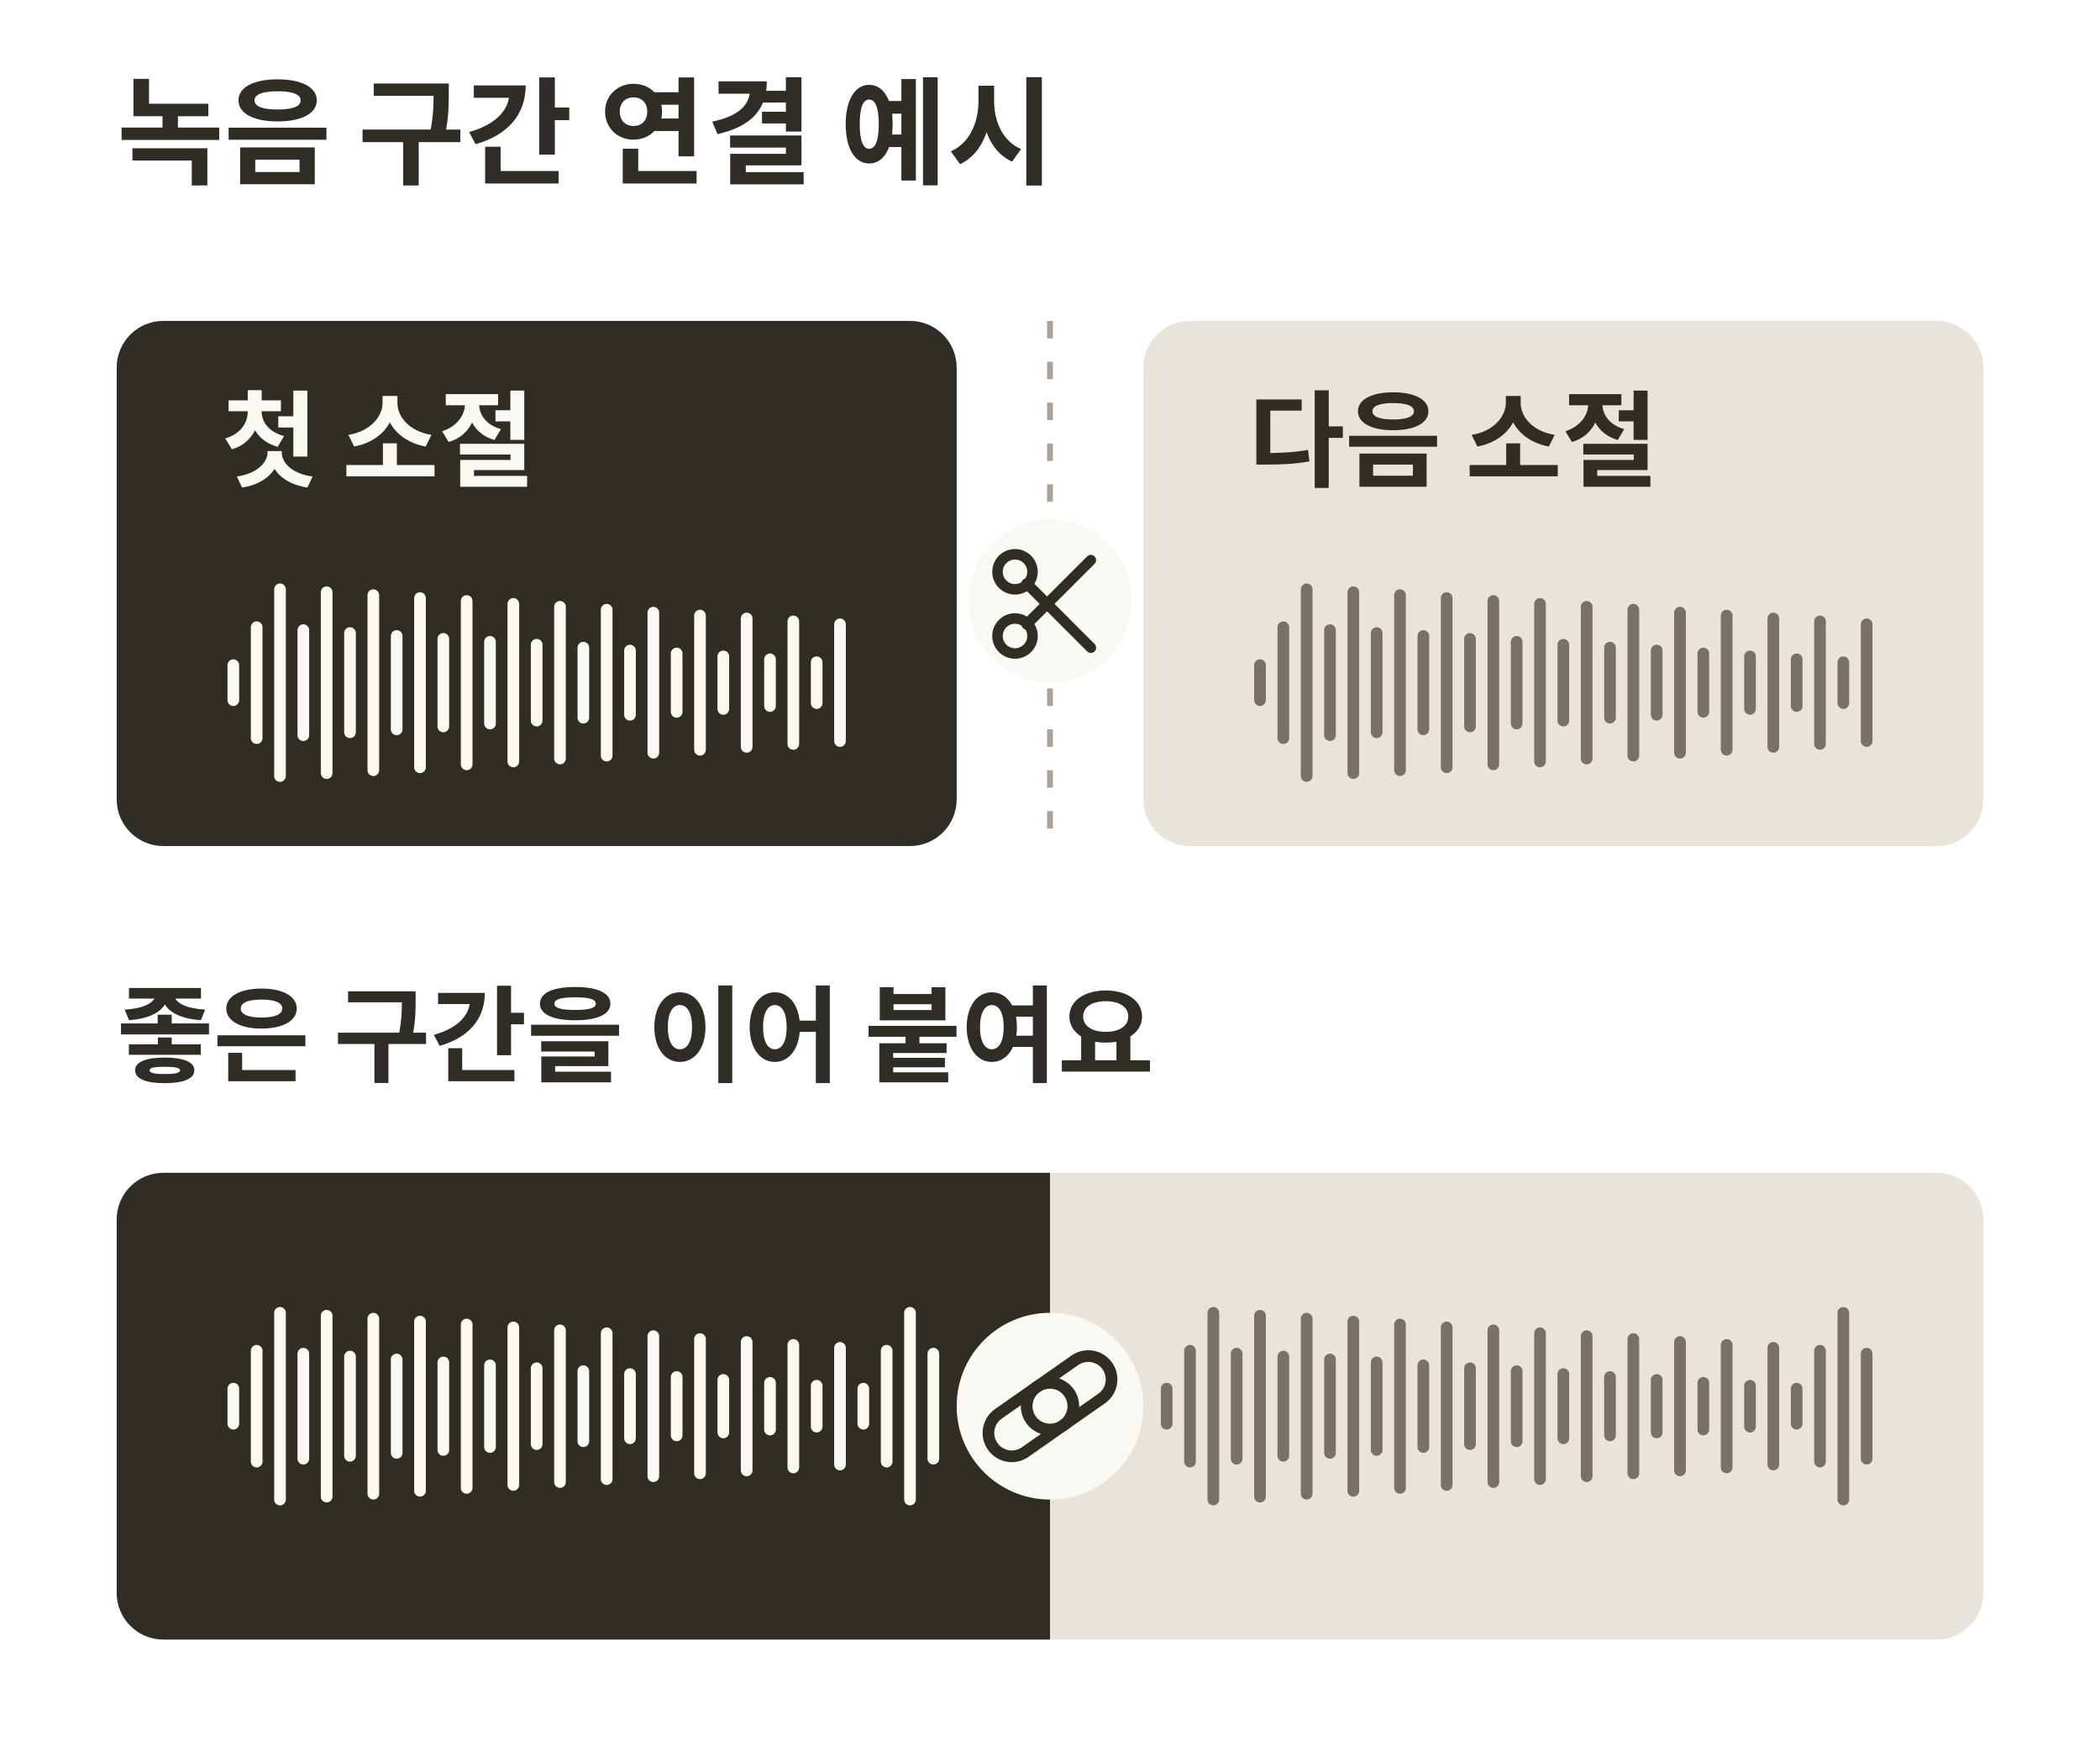
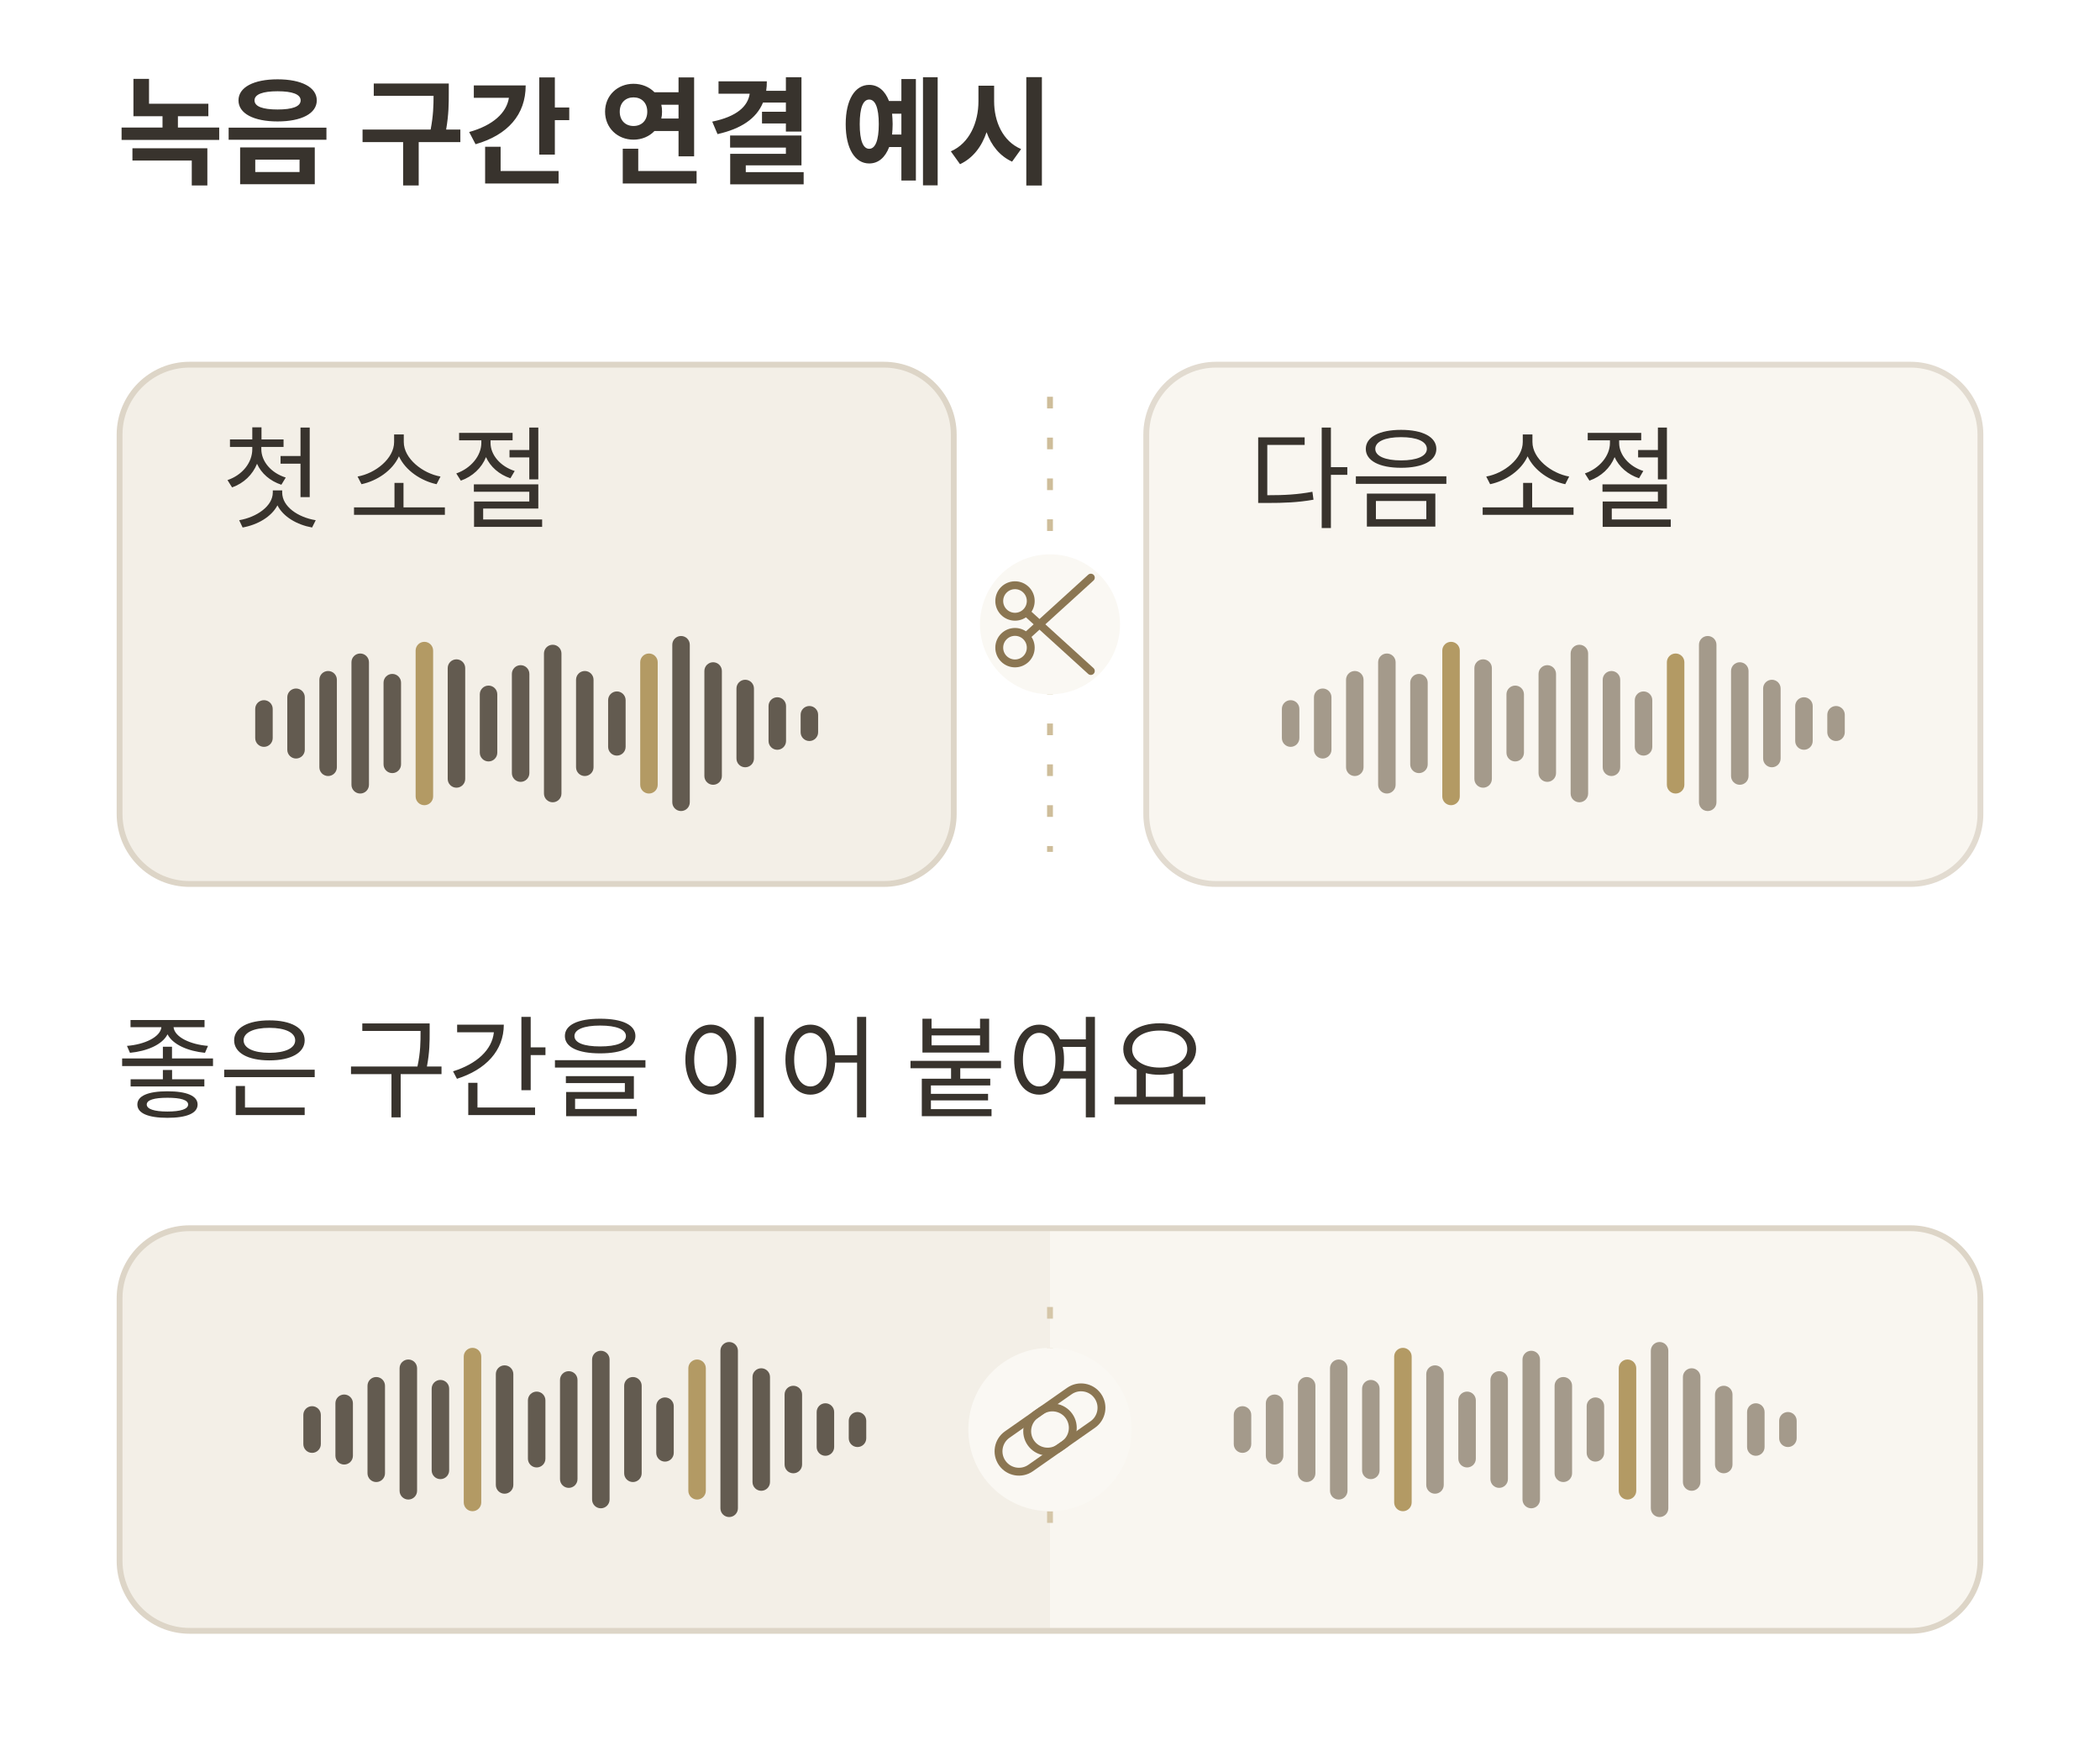
- <svg xmlns="http://www.w3.org/2000/svg" viewBox="0 0 360 300" font-family="Pretendard, Arial, sans-serif">
-   <text x="20" y="30" font-size="20" fill="#302d27" font-weight="600">녹음 구간 연결 예시</text>
-   <rect x="20" y="55" width="144" height="90" rx="8" fill="#302d27" />
-   <rect x="196" y="55" width="144" height="90" rx="8" fill="#e8e4db" />
-   <text x="38" y="82" font-size="18" fill="#faf8f2" font-weight="600">첫 소절</text>
-   <text x="214" y="82" font-size="18" fill="#302d27" font-weight="600">다음 소절</text>
-   <path d="M40 114.0v6" stroke="#faf8f2" stroke-width="2" stroke-linecap="round" />
-   <path d="M44 107.5v19" stroke="#faf8f2" stroke-width="2" stroke-linecap="round" />
-   <path d="M48 101.0v32" stroke="#faf8f2" stroke-width="2" stroke-linecap="round" />
-   <path d="M52 108.0v18" stroke="#faf8f2" stroke-width="2" stroke-linecap="round" />
-   <path d="M56 101.5v31" stroke="#faf8f2" stroke-width="2" stroke-linecap="round" />
-   <path d="M60 108.5v17" stroke="#faf8f2" stroke-width="2" stroke-linecap="round" />
-   <path d="M64 102.0v30" stroke="#faf8f2" stroke-width="2" stroke-linecap="round" />
-   <path d="M68 109.0v16" stroke="#faf8f2" stroke-width="2" stroke-linecap="round" />
-   <path d="M72 102.5v29" stroke="#faf8f2" stroke-width="2" stroke-linecap="round" />
-   <path d="M76 109.5v15" stroke="#faf8f2" stroke-width="2" stroke-linecap="round" />
-   <path d="M80 103.0v28" stroke="#faf8f2" stroke-width="2" stroke-linecap="round" />
-   <path d="M84 110.0v14" stroke="#faf8f2" stroke-width="2" stroke-linecap="round" />
-   <path d="M88 103.5v27" stroke="#faf8f2" stroke-width="2" stroke-linecap="round" />
-   <path d="M92 110.5v13" stroke="#faf8f2" stroke-width="2" stroke-linecap="round" />
-   <path d="M96 104.0v26" stroke="#faf8f2" stroke-width="2" stroke-linecap="round" />
-   <path d="M100 111.0v12" stroke="#faf8f2" stroke-width="2" stroke-linecap="round" />
-   <path d="M104 104.5v25" stroke="#faf8f2" stroke-width="2" stroke-linecap="round" />
-   <path d="M108 111.5v11" stroke="#faf8f2" stroke-width="2" stroke-linecap="round" />
-   <path d="M112 105.0v24" stroke="#faf8f2" stroke-width="2" stroke-linecap="round" />
-   <path d="M116 112.0v10" stroke="#faf8f2" stroke-width="2" stroke-linecap="round" />
-   <path d="M120 105.5v23" stroke="#faf8f2" stroke-width="2" stroke-linecap="round" />
-   <path d="M124 112.5v9" stroke="#faf8f2" stroke-width="2" stroke-linecap="round" />
-   <path d="M128 106.0v22" stroke="#faf8f2" stroke-width="2" stroke-linecap="round" />
-   <path d="M132 113.0v8" stroke="#faf8f2" stroke-width="2" stroke-linecap="round" />
-   <path d="M136 106.5v21" stroke="#faf8f2" stroke-width="2" stroke-linecap="round" />
-   <path d="M140 113.5v7" stroke="#faf8f2" stroke-width="2" stroke-linecap="round" />
-   <path d="M144 107.0v20" stroke="#faf8f2" stroke-width="2" stroke-linecap="round" />
-   <path d="M216 114.0v6" stroke="#777168" stroke-width="2" stroke-linecap="round" />
-   <path d="M220 107.5v19" stroke="#777168" stroke-width="2" stroke-linecap="round" />
-   <path d="M224 101.0v32" stroke="#777168" stroke-width="2" stroke-linecap="round" />
-   <path d="M228 108.0v18" stroke="#777168" stroke-width="2" stroke-linecap="round" />
-   <path d="M232 101.5v31" stroke="#777168" stroke-width="2" stroke-linecap="round" />
-   <path d="M236 108.5v17" stroke="#777168" stroke-width="2" stroke-linecap="round" />
-   <path d="M240 102.0v30" stroke="#777168" stroke-width="2" stroke-linecap="round" />
-   <path d="M244 109.0v16" stroke="#777168" stroke-width="2" stroke-linecap="round" />
-   <path d="M248 102.5v29" stroke="#777168" stroke-width="2" stroke-linecap="round" />
-   <path d="M252 109.5v15" stroke="#777168" stroke-width="2" stroke-linecap="round" />
-   <path d="M256 103.0v28" stroke="#777168" stroke-width="2" stroke-linecap="round" />
-   <path d="M260 110.0v14" stroke="#777168" stroke-width="2" stroke-linecap="round" />
-   <path d="M264 103.5v27" stroke="#777168" stroke-width="2" stroke-linecap="round" />
-   <path d="M268 110.5v13" stroke="#777168" stroke-width="2" stroke-linecap="round" />
-   <path d="M272 104.0v26" stroke="#777168" stroke-width="2" stroke-linecap="round" />
-   <path d="M276 111.0v12" stroke="#777168" stroke-width="2" stroke-linecap="round" />
-   <path d="M280 104.5v25" stroke="#777168" stroke-width="2" stroke-linecap="round" />
-   <path d="M284 111.5v11" stroke="#777168" stroke-width="2" stroke-linecap="round" />
-   <path d="M288 105.0v24" stroke="#777168" stroke-width="2" stroke-linecap="round" />
-   <path d="M292 112.0v10" stroke="#777168" stroke-width="2" stroke-linecap="round" />
-   <path d="M296 105.5v23" stroke="#777168" stroke-width="2" stroke-linecap="round" />
-   <path d="M300 112.5v9" stroke="#777168" stroke-width="2" stroke-linecap="round" />
-   <path d="M304 106.0v22" stroke="#777168" stroke-width="2" stroke-linecap="round" />
-   <path d="M308 113.0v8" stroke="#777168" stroke-width="2" stroke-linecap="round" />
-   <path d="M312 106.5v21" stroke="#777168" stroke-width="2" stroke-linecap="round" />
-   <path d="M316 113.5v7" stroke="#777168" stroke-width="2" stroke-linecap="round" />
-   <path d="M320 107.0v20" stroke="#777168" stroke-width="2" stroke-linecap="round" />
-   <path d="M180 55v90" stroke="#aaa398" stroke-dasharray="3 4" />
-   <circle cx="180" cy="103" r="14" fill="#faf8f2" />
-   <g fill="none" stroke="#302d27" stroke-width="1.8" stroke-linecap="round">
-     <circle cx="174" cy="98" r="3" />
-     <circle cx="174" cy="109" r="3" />
-     <path d="m176 100 11 11m-11-4 11-11" />
+ <svg xmlns="http://www.w3.org/2000/svg" viewBox="0 0 360 300" font-family="Pretendard Variable, Pretendard, Arial, sans-serif">
+   <text x="20" y="30" font-size="20" font-weight="600" fill="#38332d">녹음 구간 연결 예시</text>
+   <rect x="20.5" y="62.5" width="143" height="89" rx="12" fill="#f3efe7" stroke="#ddd5c7" />
+   <rect x="196.5" y="62.5" width="143" height="89" rx="12" fill="#f9f6f0" stroke="#e2dbd0" />
+   <text x="38" y="89" font-size="19" font-weight="500" fill="#38332d">첫 소절</text>
+   <text x="214" y="89" font-size="19" font-weight="500" fill="#38332d">다음 소절</text>
+   <rect x="43.75" y="120.0" width="3" height="8" rx="1.5" fill="#635b50" />
+   <rect x="49.25" y="118.0" width="3" height="12" rx="1.5" fill="#635b50" />
+   <rect x="54.75" y="115.0" width="3" height="18" rx="1.5" fill="#635b50" />
+   <rect x="60.25" y="112.0" width="3" height="24" rx="1.5" fill="#635b50" />
+   <rect x="65.75" y="115.5" width="3" height="17" rx="1.5" fill="#635b50" />
+   <rect x="71.25" y="110.0" width="3" height="28" rx="1.5" fill="#b39a64" />
+   <rect x="76.75" y="113.0" width="3" height="22" rx="1.5" fill="#635b50" />
+   <rect x="82.25" y="117.5" width="3" height="13" rx="1.5" fill="#635b50" />
+   <rect x="87.75" y="114.0" width="3" height="20" rx="1.5" fill="#635b50" />
+   <rect x="93.25" y="110.5" width="3" height="27" rx="1.5" fill="#635b50" />
+   <rect x="98.75" y="115.0" width="3" height="18" rx="1.5" fill="#635b50" />
+   <rect x="104.25" y="118.5" width="3" height="11" rx="1.5" fill="#635b50" />
+   <rect x="109.75" y="112.0" width="3" height="24" rx="1.5" fill="#b39a64" />
+   <rect x="115.25" y="109.0" width="3" height="30" rx="1.5" fill="#635b50" />
+   <rect x="120.75" y="113.5" width="3" height="21" rx="1.5" fill="#635b50" />
+   <rect x="126.25" y="116.5" width="3" height="15" rx="1.5" fill="#635b50" />
+   <rect x="131.75" y="119.5" width="3" height="9" rx="1.5" fill="#635b50" />
+   <rect x="137.25" y="121.0" width="3" height="6" rx="1.5" fill="#635b50" />
+   <rect x="219.75" y="120.0" width="3" height="8" rx="1.5" fill="#a49a8b" />
+   <rect x="225.25" y="118.0" width="3" height="12" rx="1.5" fill="#a49a8b" />
+   <rect x="230.75" y="115.0" width="3" height="18" rx="1.5" fill="#a49a8b" />
+   <rect x="236.25" y="112.0" width="3" height="24" rx="1.5" fill="#a49a8b" />
+   <rect x="241.75" y="115.5" width="3" height="17" rx="1.5" fill="#a49a8b" />
+   <rect x="247.25" y="110.0" width="3" height="28" rx="1.5" fill="#b39a64" />
+   <rect x="252.75" y="113.0" width="3" height="22" rx="1.5" fill="#a49a8b" />
+   <rect x="258.25" y="117.5" width="3" height="13" rx="1.5" fill="#a49a8b" />
+   <rect x="263.75" y="114.0" width="3" height="20" rx="1.5" fill="#a49a8b" />
+   <rect x="269.25" y="110.5" width="3" height="27" rx="1.5" fill="#a49a8b" />
+   <rect x="274.75" y="115.0" width="3" height="18" rx="1.5" fill="#a49a8b" />
+   <rect x="280.25" y="118.5" width="3" height="11" rx="1.5" fill="#a49a8b" />
+   <rect x="285.75" y="112.0" width="3" height="24" rx="1.5" fill="#b39a64" />
+   <rect x="291.25" y="109.0" width="3" height="30" rx="1.5" fill="#a49a8b" />
+   <rect x="296.75" y="113.5" width="3" height="21" rx="1.5" fill="#a49a8b" />
+   <rect x="302.25" y="116.5" width="3" height="15" rx="1.5" fill="#a49a8b" />
+   <rect x="307.75" y="119.5" width="3" height="9" rx="1.5" fill="#a49a8b" />
+   <rect x="313.25" y="121.0" width="3" height="6" rx="1.5" fill="#a49a8b" />
+   <path d="M180 68v78" stroke="#b39a64" stroke-width="1" stroke-dasharray="2 5" opacity=".65" />
+   <circle cx="180" cy="107" r="12" fill="#faf8f3" />
+   <g fill="none" stroke="#8b7652" stroke-width="1.35" stroke-linecap="round" stroke-linejoin="round">
+     <circle cx="174" cy="103" r="2.7" />
+     <circle cx="174" cy="111" r="2.7" />
+     <path d="m176 105 11 10m-11-6 11-10" />
  </g>
-   <text x="20" y="184" font-size="18" fill="#302d27" font-weight="600">좋은 구간을 이어 붙여요</text>
+   <text x="20" y="190" font-size="19" font-weight="500" fill="#38332d">좋은 구간을 이어 붙여요</text>
  <defs>
    <clipPath id="joined">
-       <rect x="20" y="201" width="320" height="80" rx="8" />
+       <rect x="20.5" y="210.5" width="319" height="69" rx="12" />
    </clipPath>
  </defs>
  <g clip-path="url(#joined)">
-     <rect x="20" y="201" width="160" height="80" fill="#302d27" />
-     <rect x="180" y="201" width="160" height="80" fill="#e8e4db" />
+     <rect x="20.5" y="210.5" width="159.5" height="69" fill="#f3efe7" />
+     <rect x="180" y="210.5" width="159.5" height="69" fill="#f9f6f0" />
  </g>
-   <path d="M40 238.0v6" stroke="#faf8f2" stroke-width="2" stroke-linecap="round" />
-   <path d="M44 231.5v19" stroke="#faf8f2" stroke-width="2" stroke-linecap="round" />
-   <path d="M48 225.0v32" stroke="#faf8f2" stroke-width="2" stroke-linecap="round" />
-   <path d="M52 232.0v18" stroke="#faf8f2" stroke-width="2" stroke-linecap="round" />
-   <path d="M56 225.5v31" stroke="#faf8f2" stroke-width="2" stroke-linecap="round" />
-   <path d="M60 232.5v17" stroke="#faf8f2" stroke-width="2" stroke-linecap="round" />
-   <path d="M64 226.0v30" stroke="#faf8f2" stroke-width="2" stroke-linecap="round" />
-   <path d="M68 233.0v16" stroke="#faf8f2" stroke-width="2" stroke-linecap="round" />
-   <path d="M72 226.5v29" stroke="#faf8f2" stroke-width="2" stroke-linecap="round" />
-   <path d="M76 233.5v15" stroke="#faf8f2" stroke-width="2" stroke-linecap="round" />
-   <path d="M80 227.0v28" stroke="#faf8f2" stroke-width="2" stroke-linecap="round" />
-   <path d="M84 234.0v14" stroke="#faf8f2" stroke-width="2" stroke-linecap="round" />
-   <path d="M88 227.5v27" stroke="#faf8f2" stroke-width="2" stroke-linecap="round" />
-   <path d="M92 234.5v13" stroke="#faf8f2" stroke-width="2" stroke-linecap="round" />
-   <path d="M96 228.0v26" stroke="#faf8f2" stroke-width="2" stroke-linecap="round" />
-   <path d="M100 235.0v12" stroke="#faf8f2" stroke-width="2" stroke-linecap="round" />
-   <path d="M104 228.5v25" stroke="#faf8f2" stroke-width="2" stroke-linecap="round" />
-   <path d="M108 235.5v11" stroke="#faf8f2" stroke-width="2" stroke-linecap="round" />
-   <path d="M112 229.0v24" stroke="#faf8f2" stroke-width="2" stroke-linecap="round" />
-   <path d="M116 236.0v10" stroke="#faf8f2" stroke-width="2" stroke-linecap="round" />
-   <path d="M120 229.5v23" stroke="#faf8f2" stroke-width="2" stroke-linecap="round" />
-   <path d="M124 236.5v9" stroke="#faf8f2" stroke-width="2" stroke-linecap="round" />
-   <path d="M128 230.0v22" stroke="#faf8f2" stroke-width="2" stroke-linecap="round" />
-   <path d="M132 237.0v8" stroke="#faf8f2" stroke-width="2" stroke-linecap="round" />
-   <path d="M136 230.5v21" stroke="#faf8f2" stroke-width="2" stroke-linecap="round" />
-   <path d="M140 237.5v7" stroke="#faf8f2" stroke-width="2" stroke-linecap="round" />
-   <path d="M144 231.0v20" stroke="#faf8f2" stroke-width="2" stroke-linecap="round" />
-   <path d="M148 238.0v6" stroke="#faf8f2" stroke-width="2" stroke-linecap="round" />
-   <path d="M152 231.5v19" stroke="#faf8f2" stroke-width="2" stroke-linecap="round" />
-   <path d="M156 225.0v32" stroke="#faf8f2" stroke-width="2" stroke-linecap="round" />
-   <path d="M160 232.0v18" stroke="#faf8f2" stroke-width="2" stroke-linecap="round" />
-   <path d="M200 238.0v6" stroke="#777168" stroke-width="2" stroke-linecap="round" />
-   <path d="M204 231.5v19" stroke="#777168" stroke-width="2" stroke-linecap="round" />
-   <path d="M208 225.0v32" stroke="#777168" stroke-width="2" stroke-linecap="round" />
-   <path d="M212 232.0v18" stroke="#777168" stroke-width="2" stroke-linecap="round" />
-   <path d="M216 225.5v31" stroke="#777168" stroke-width="2" stroke-linecap="round" />
-   <path d="M220 232.5v17" stroke="#777168" stroke-width="2" stroke-linecap="round" />
-   <path d="M224 226.0v30" stroke="#777168" stroke-width="2" stroke-linecap="round" />
-   <path d="M228 233.0v16" stroke="#777168" stroke-width="2" stroke-linecap="round" />
-   <path d="M232 226.5v29" stroke="#777168" stroke-width="2" stroke-linecap="round" />
-   <path d="M236 233.5v15" stroke="#777168" stroke-width="2" stroke-linecap="round" />
-   <path d="M240 227.0v28" stroke="#777168" stroke-width="2" stroke-linecap="round" />
-   <path d="M244 234.0v14" stroke="#777168" stroke-width="2" stroke-linecap="round" />
-   <path d="M248 227.5v27" stroke="#777168" stroke-width="2" stroke-linecap="round" />
-   <path d="M252 234.5v13" stroke="#777168" stroke-width="2" stroke-linecap="round" />
-   <path d="M256 228.0v26" stroke="#777168" stroke-width="2" stroke-linecap="round" />
-   <path d="M260 235.0v12" stroke="#777168" stroke-width="2" stroke-linecap="round" />
-   <path d="M264 228.5v25" stroke="#777168" stroke-width="2" stroke-linecap="round" />
-   <path d="M268 235.5v11" stroke="#777168" stroke-width="2" stroke-linecap="round" />
-   <path d="M272 229.0v24" stroke="#777168" stroke-width="2" stroke-linecap="round" />
-   <path d="M276 236.0v10" stroke="#777168" stroke-width="2" stroke-linecap="round" />
-   <path d="M280 229.5v23" stroke="#777168" stroke-width="2" stroke-linecap="round" />
-   <path d="M284 236.5v9" stroke="#777168" stroke-width="2" stroke-linecap="round" />
-   <path d="M288 230.0v22" stroke="#777168" stroke-width="2" stroke-linecap="round" />
-   <path d="M292 237.0v8" stroke="#777168" stroke-width="2" stroke-linecap="round" />
-   <path d="M296 230.5v21" stroke="#777168" stroke-width="2" stroke-linecap="round" />
-   <path d="M300 237.5v7" stroke="#777168" stroke-width="2" stroke-linecap="round" />
-   <path d="M304 231.0v20" stroke="#777168" stroke-width="2" stroke-linecap="round" />
-   <path d="M308 238.0v6" stroke="#777168" stroke-width="2" stroke-linecap="round" />
-   <path d="M312 231.5v19" stroke="#777168" stroke-width="2" stroke-linecap="round" />
-   <path d="M316 225.0v32" stroke="#777168" stroke-width="2" stroke-linecap="round" />
-   <path d="M320 232.0v18" stroke="#777168" stroke-width="2" stroke-linecap="round" />
-   <circle cx="180" cy="241" r="16" fill="#faf8f2" />
-   <g transform="translate(180 241) rotate(-35)" fill="none" stroke="#302d27" stroke-width="2">
-     <rect x="-12" y="-4" width="16" height="8" rx="4" />
-     <rect x="-4" y="-4" width="16" height="8" rx="4" />
+   <rect x="20.5" y="210.5" width="319" height="69" rx="12" fill="none" stroke="#ddd5c7" />
+   <rect x="52.0" y="241.0" width="3" height="8" rx="1.5" fill="#635b50" />
+   <rect x="57.5" y="239.0" width="3" height="12" rx="1.5" fill="#635b50" />
+   <rect x="63.0" y="236.0" width="3" height="18" rx="1.5" fill="#635b50" />
+   <rect x="68.5" y="233.0" width="3" height="24" rx="1.5" fill="#635b50" />
+   <rect x="74.0" y="236.5" width="3" height="17" rx="1.5" fill="#635b50" />
+   <rect x="79.5" y="231.0" width="3" height="28" rx="1.5" fill="#b39a64" />
+   <rect x="85.0" y="234.0" width="3" height="22" rx="1.5" fill="#635b50" />
+   <rect x="90.5" y="238.5" width="3" height="13" rx="1.5" fill="#635b50" />
+   <rect x="96.0" y="235.0" width="3" height="20" rx="1.5" fill="#635b50" />
+   <rect x="101.5" y="231.5" width="3" height="27" rx="1.5" fill="#635b50" />
+   <rect x="107.0" y="236.0" width="3" height="18" rx="1.5" fill="#635b50" />
+   <rect x="112.5" y="239.5" width="3" height="11" rx="1.5" fill="#635b50" />
+   <rect x="118.0" y="233.0" width="3" height="24" rx="1.5" fill="#b39a64" />
+   <rect x="123.5" y="230.0" width="3" height="30" rx="1.5" fill="#635b50" />
+   <rect x="129.0" y="234.5" width="3" height="21" rx="1.5" fill="#635b50" />
+   <rect x="134.5" y="237.5" width="3" height="15" rx="1.5" fill="#635b50" />
+   <rect x="140.0" y="240.5" width="3" height="9" rx="1.5" fill="#635b50" />
+   <rect x="145.5" y="242.0" width="3" height="6" rx="1.5" fill="#635b50" />
+   <rect x="211.5" y="241.0" width="3" height="8" rx="1.5" fill="#a49a8b" />
+   <rect x="217.0" y="239.0" width="3" height="12" rx="1.5" fill="#a49a8b" />
+   <rect x="222.5" y="236.0" width="3" height="18" rx="1.5" fill="#a49a8b" />
+   <rect x="228.0" y="233.0" width="3" height="24" rx="1.5" fill="#a49a8b" />
+   <rect x="233.5" y="236.5" width="3" height="17" rx="1.5" fill="#a49a8b" />
+   <rect x="239.0" y="231.0" width="3" height="28" rx="1.5" fill="#b39a64" />
+   <rect x="244.5" y="234.0" width="3" height="22" rx="1.5" fill="#a49a8b" />
+   <rect x="250.0" y="238.5" width="3" height="13" rx="1.5" fill="#a49a8b" />
+   <rect x="255.5" y="235.0" width="3" height="20" rx="1.5" fill="#a49a8b" />
+   <rect x="261.0" y="231.5" width="3" height="27" rx="1.5" fill="#a49a8b" />
+   <rect x="266.5" y="236.0" width="3" height="18" rx="1.5" fill="#a49a8b" />
+   <rect x="272.0" y="239.5" width="3" height="11" rx="1.5" fill="#a49a8b" />
+   <rect x="277.5" y="233.0" width="3" height="24" rx="1.5" fill="#b39a64" />
+   <rect x="283.0" y="230.0" width="3" height="30" rx="1.5" fill="#a49a8b" />
+   <rect x="288.5" y="234.5" width="3" height="21" rx="1.5" fill="#a49a8b" />
+   <rect x="294.0" y="237.5" width="3" height="15" rx="1.5" fill="#a49a8b" />
+   <rect x="299.5" y="240.5" width="3" height="9" rx="1.5" fill="#a49a8b" />
+   <rect x="305.0" y="242.0" width="3" height="6" rx="1.5" fill="#a49a8b" />
+   <path d="M180 224v42" stroke="#d5c6a8" stroke-width="1" stroke-dasharray="2 5" />
+   <circle cx="180" cy="245" r="14" fill="#faf8f3" />
+   <g transform="translate(180 245) rotate(-35)" fill="none" stroke="#8b7652" stroke-width="1.35">
+     <rect x="-10" y="-3.5" width="14" height="7" rx="3.5" />
+     <rect x="-4" y="-3.5" width="14" height="7" rx="3.5" />
  </g>
</svg>
